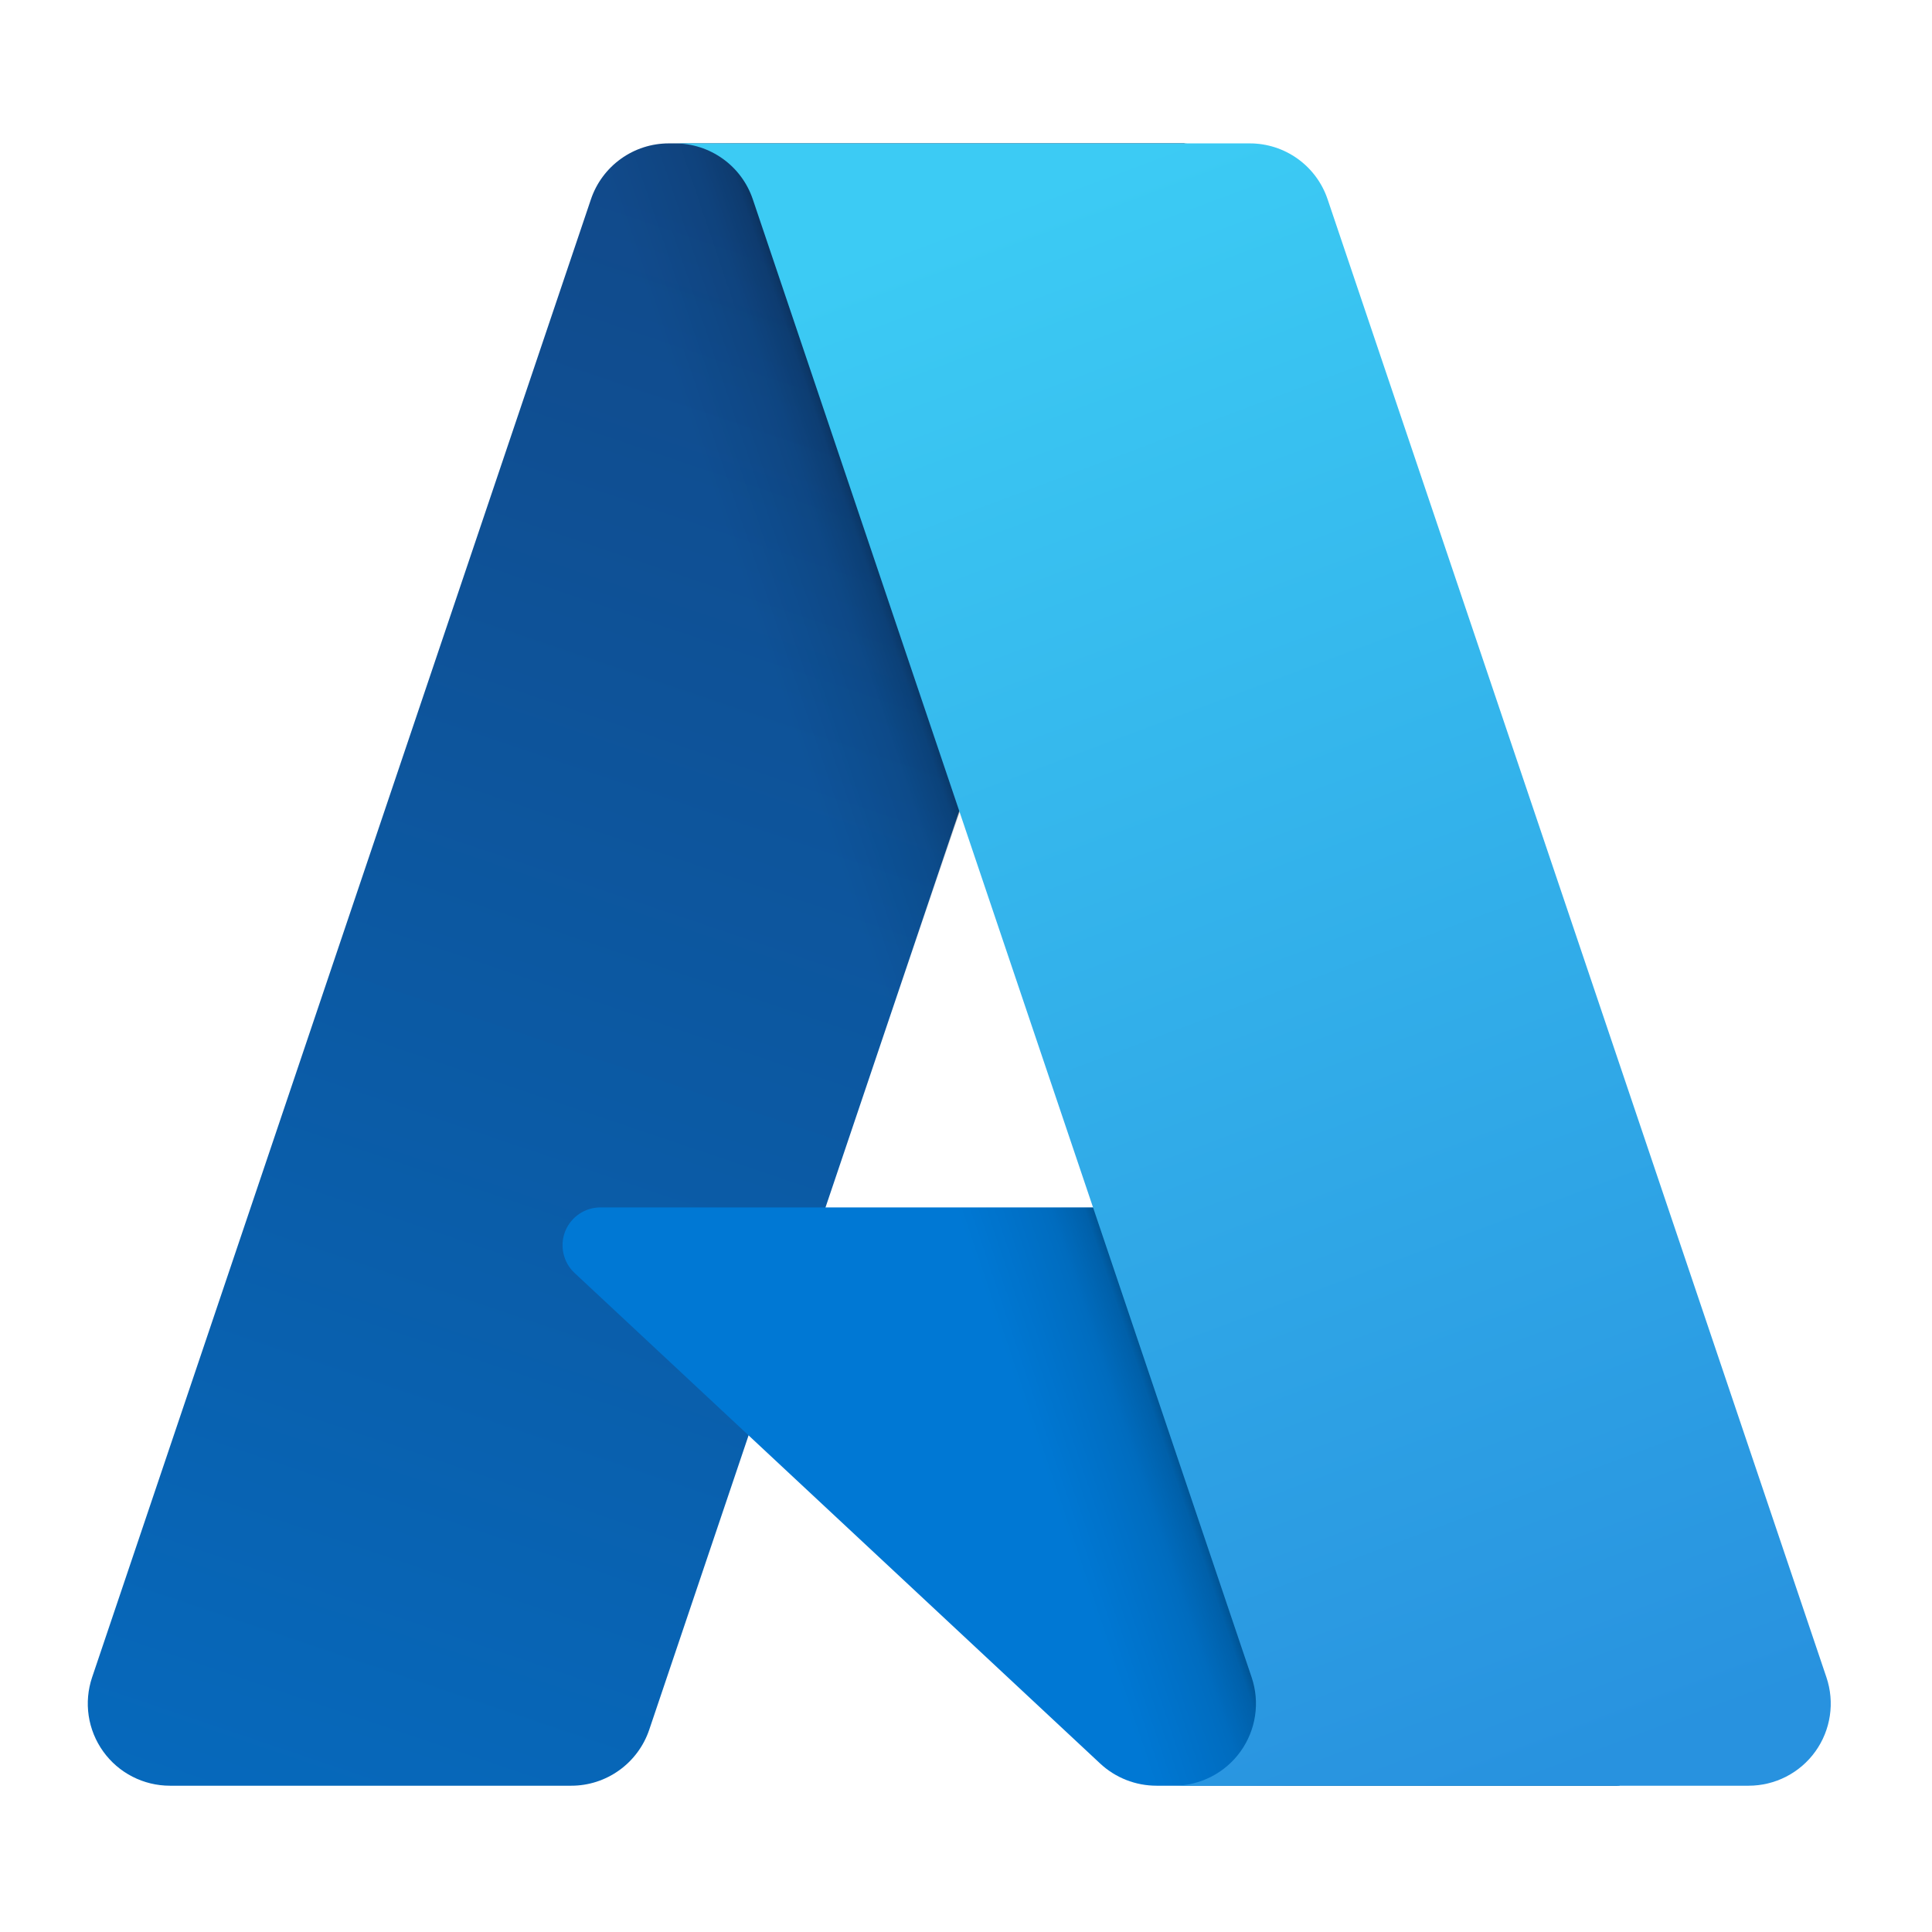
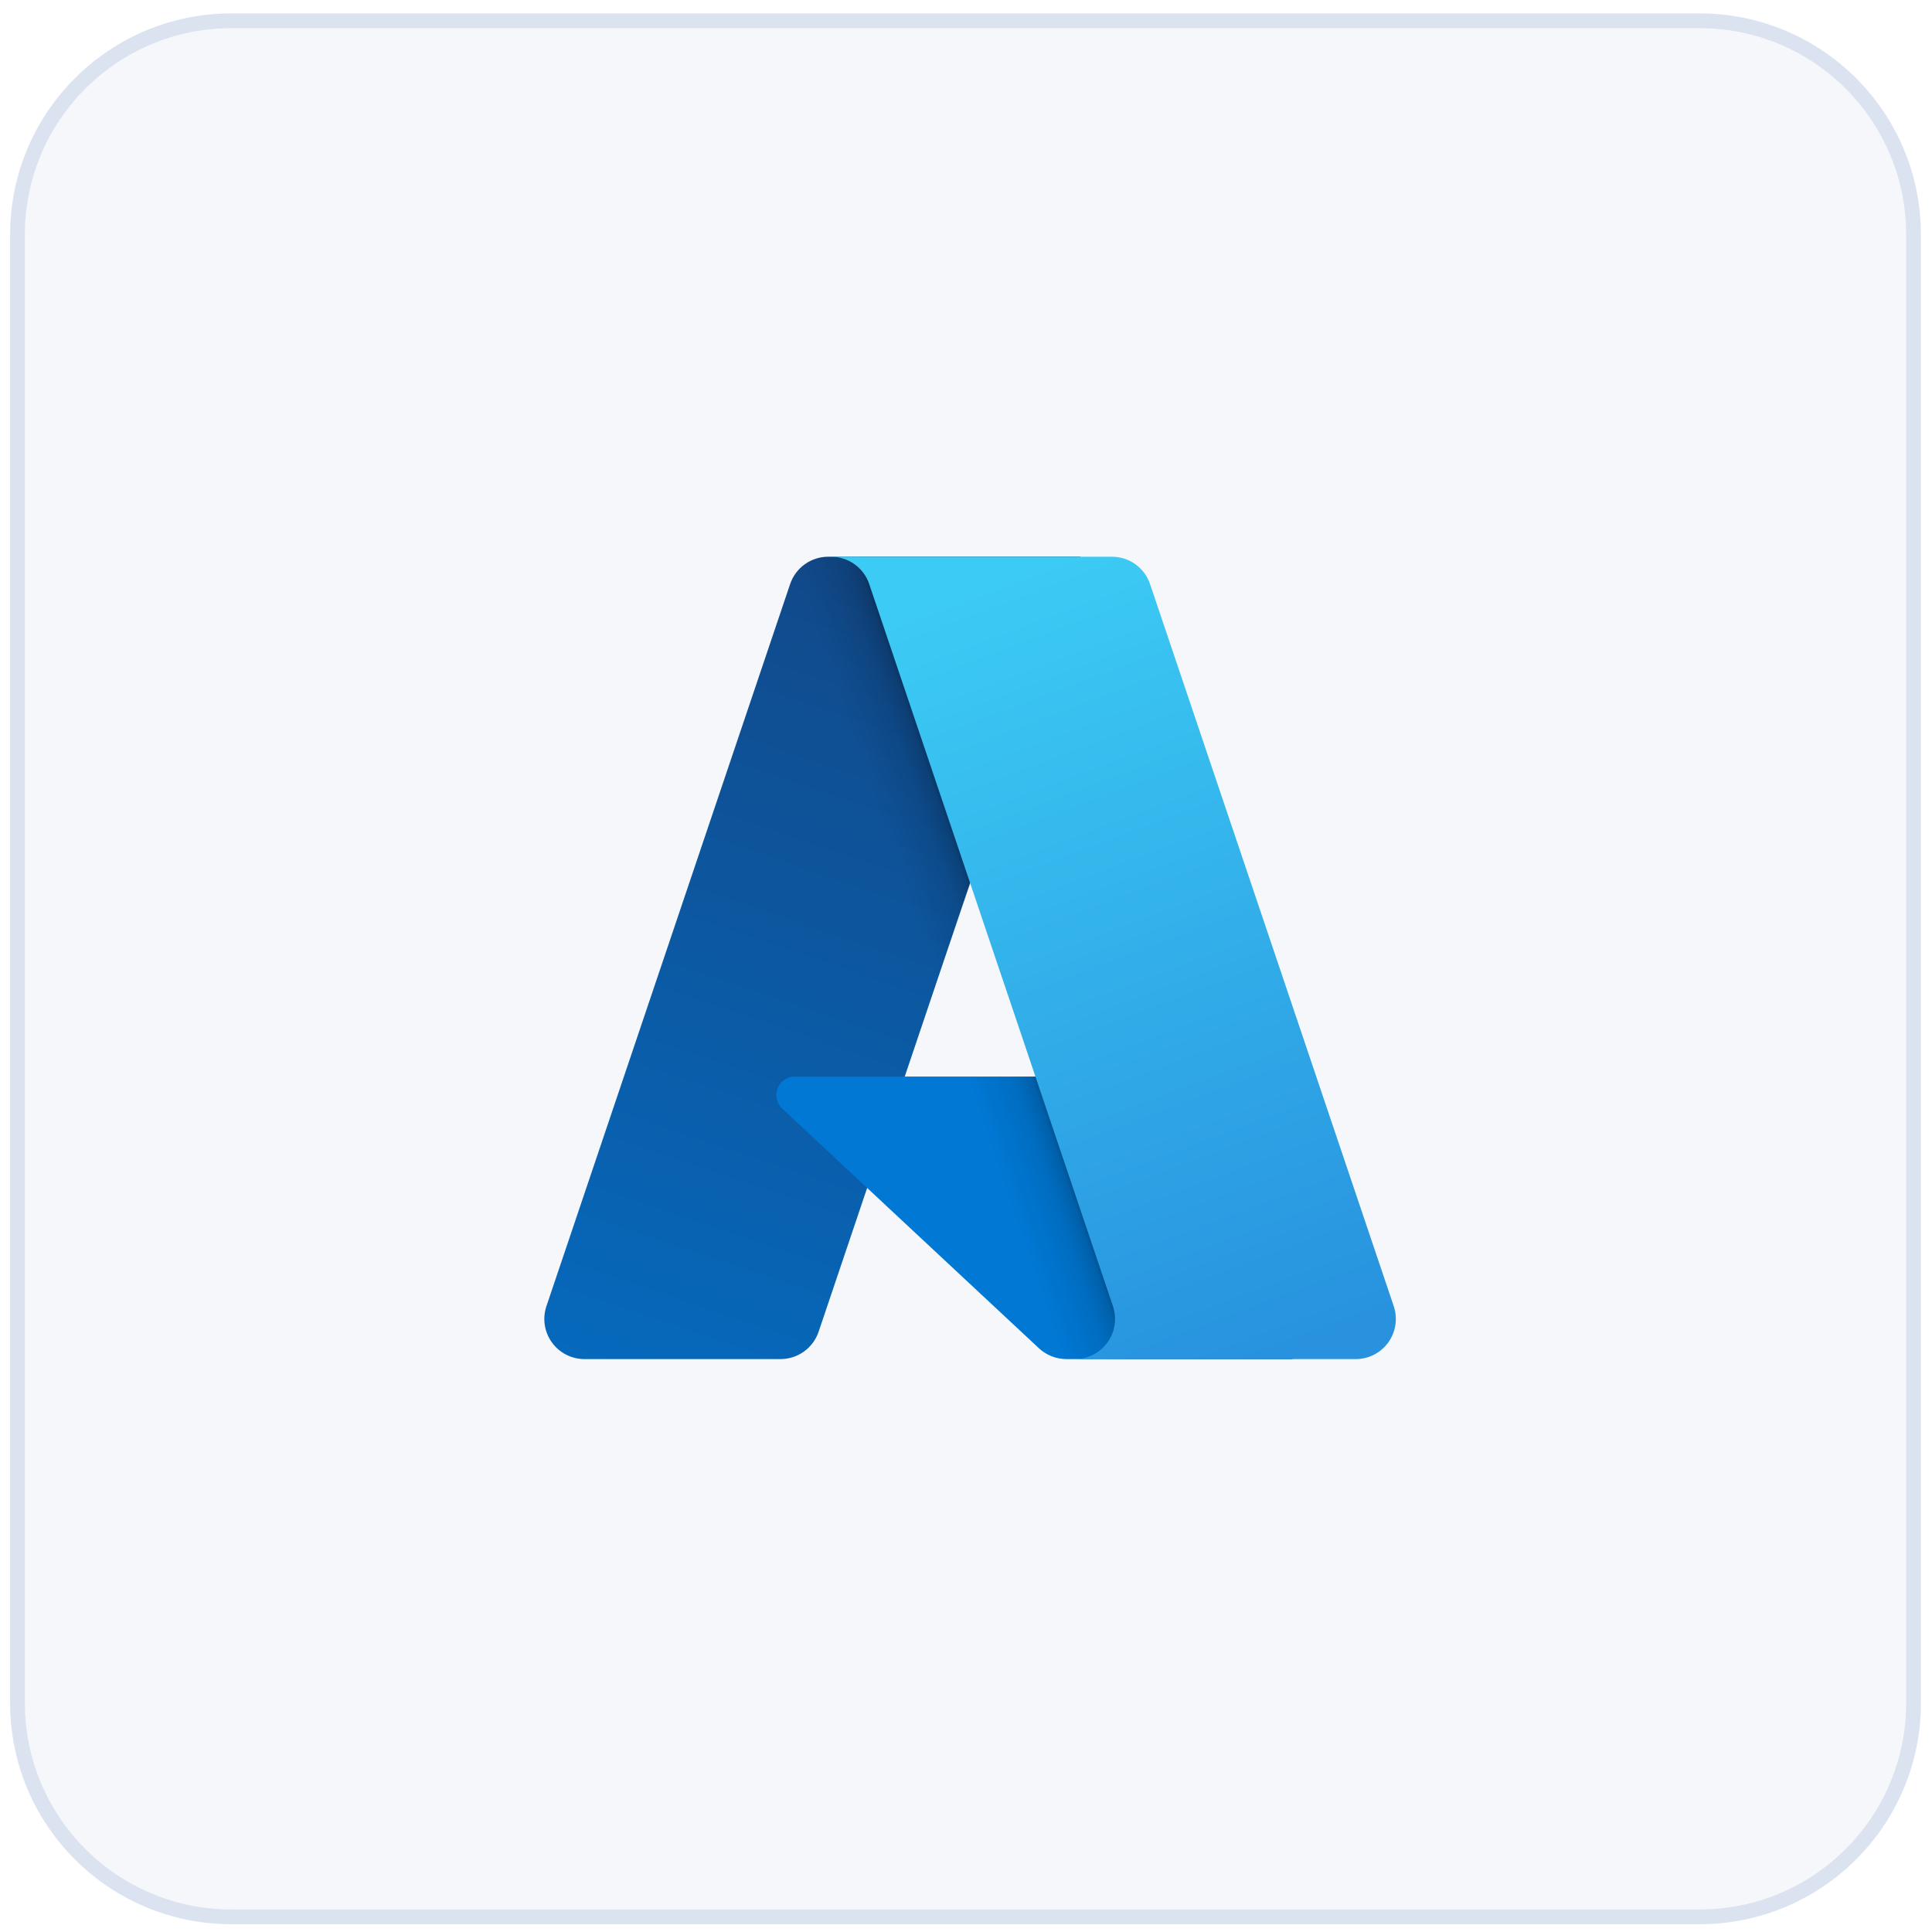
- <svg xmlns="http://www.w3.org/2000/svg" width="64" height="64" viewBox="0 0 64 64" fill="none">
-   <g id="Microsoft Azure ">
-     <path id="Vector" d="M22.157 4.75H39.242L21.506 57.301C21.323 57.841 20.976 58.31 20.513 58.642C20.05 58.975 19.495 59.154 18.925 59.154H5.628C5.197 59.154 4.771 59.051 4.387 58.854C4.002 58.657 3.671 58.371 3.419 58.02C3.167 57.669 3.002 57.264 2.938 56.837C2.874 56.41 2.913 55.974 3.051 55.564L19.575 6.603C19.757 6.063 20.105 5.593 20.568 5.261C21.031 4.928 21.586 4.75 22.157 4.75Z" fill="url(#paint0_linear_1185_4899)" />
-     <path id="Vector_2" d="M46.983 39.997H19.89C19.638 39.997 19.392 40.073 19.184 40.214C18.976 40.356 18.815 40.557 18.722 40.791C18.63 41.026 18.61 41.282 18.666 41.528C18.721 41.774 18.849 41.997 19.034 42.169L36.443 58.418C36.95 58.891 37.617 59.154 38.311 59.154H53.652L46.983 39.997Z" fill="#0078D4" />
-     <path id="Vector_3" d="M22.157 4.75C21.581 4.748 21.019 4.93 20.553 5.27C20.088 5.61 19.743 6.089 19.57 6.639L3.072 55.52C2.924 55.93 2.878 56.37 2.937 56.803C2.996 57.235 3.158 57.647 3.409 58.003C3.661 58.36 3.994 58.65 4.382 58.851C4.77 59.051 5.2 59.155 5.636 59.154H19.276C19.784 59.063 20.259 58.839 20.652 58.505C21.045 58.17 21.342 57.737 21.513 57.251L24.803 47.554L36.555 58.516C37.048 58.923 37.666 59.148 38.305 59.154H53.589L46.885 39.997L27.344 40.002L39.304 4.75H22.157Z" fill="url(#paint1_linear_1185_4899)" />
-     <path id="Vector_4" d="M43.978 6.6C43.796 6.061 43.45 5.592 42.987 5.26C42.525 4.928 41.97 4.75 41.401 4.75H22.359C22.929 4.75 23.483 4.929 23.946 5.261C24.408 5.592 24.755 6.061 24.937 6.6L41.462 55.564C41.6 55.973 41.639 56.409 41.575 56.836C41.511 57.264 41.346 57.669 41.094 58.02C40.842 58.371 40.511 58.657 40.126 58.854C39.742 59.051 39.316 59.154 38.884 59.154H57.926C58.358 59.154 58.784 59.051 59.168 58.854C59.552 58.657 59.884 58.371 60.136 58.02C60.388 57.669 60.552 57.263 60.616 56.836C60.68 56.409 60.641 55.973 60.503 55.564L43.978 6.6Z" fill="url(#paint2_linear_1185_4899)" />
-   </g>
+ <svg xmlns="http://www.w3.org/2000/svg" width="131" height="131" viewBox="0 0 131 131" fill="none">
+   <rect x="1.186" y="1.41" width="128.562" height="128.562" rx="14.5" fill="#F5F7FB" stroke="#DBE2F0" />
+   <path d="M56.157 37.75H73.242L55.506 90.301C55.323 90.841 54.976 91.31 54.513 91.642C54.05 91.975 53.495 92.153 52.925 92.154H39.628C39.197 92.154 38.771 92.051 38.387 91.854C38.002 91.657 37.671 91.371 37.419 91.02C37.167 90.669 37.002 90.264 36.938 89.837C36.874 89.41 36.913 88.974 37.051 88.564L53.575 39.603C53.757 39.063 54.105 38.593 54.568 38.261C55.031 37.928 55.586 37.75 56.157 37.75Z" fill="url(#paint0_linear_1185_4897)" />
+   <path d="M80.983 72.997H53.89C53.638 72.997 53.392 73.073 53.184 73.214C52.975 73.356 52.815 73.557 52.722 73.791C52.63 74.026 52.61 74.282 52.666 74.528C52.721 74.774 52.849 74.997 53.034 75.169L70.443 91.418C70.95 91.891 71.618 92.154 72.311 92.154H87.652L80.983 72.997Z" fill="#0078D4" />
+   <path d="M56.157 37.75C55.581 37.748 55.019 37.93 54.553 38.27C54.088 38.61 53.743 39.09 53.57 39.639L37.072 88.52C36.924 88.93 36.878 89.371 36.937 89.803C36.996 90.235 37.158 90.647 37.409 91.003C37.661 91.36 37.994 91.65 38.382 91.851C38.77 92.051 39.2 92.155 39.636 92.154H53.276C53.784 92.063 54.259 91.839 54.652 91.504C55.045 91.17 55.342 90.737 55.513 90.251L58.803 80.555L70.555 91.516C71.048 91.923 71.665 92.148 72.305 92.154H87.589L80.885 72.997L61.344 73.002L73.304 37.75H56.157Z" fill="url(#paint1_linear_1185_4897)" />
+   <path d="M77.978 39.6C77.796 39.061 77.45 38.592 76.987 38.26C76.525 37.928 75.97 37.75 75.401 37.75H56.359C56.929 37.75 57.483 37.929 57.946 38.261C58.408 38.593 58.755 39.061 58.937 39.6L75.462 88.564C75.6 88.973 75.639 89.409 75.575 89.836C75.511 90.263 75.346 90.669 75.094 91.02C74.842 91.371 74.51 91.657 74.126 91.854C73.742 92.051 73.316 92.154 72.884 92.154H91.926C92.358 92.154 92.784 92.051 93.168 91.854C93.552 91.657 93.884 91.371 94.136 91.02C94.388 90.669 94.552 90.263 94.616 89.836C94.68 89.409 94.641 88.973 94.503 88.564L77.978 39.6Z" fill="url(#paint2_linear_1185_4897)" />
  <defs>
-     <linearGradient id="paint0_linear_1185_4899" x1="28.384" y1="8.782" x2="10.64" y2="61.2" gradientUnits="userSpaceOnUse">
+     <linearGradient id="paint0_linear_1185_4897" x1="62.384" y1="41.782" x2="44.64" y2="94.2" gradientUnits="userSpaceOnUse">
      <stop stop-color="#114A8B" />
      <stop offset="1" stop-color="#0669BC" />
    </linearGradient>
-     <linearGradient id="paint1_linear_1185_4899" x1="33.927" y1="33.21" x2="29.822" y2="34.598" gradientUnits="userSpaceOnUse">
+     <linearGradient id="paint1_linear_1185_4897" x1="67.927" y1="66.21" x2="63.822" y2="67.598" gradientUnits="userSpaceOnUse">
      <stop stop-opacity="0.3" />
      <stop offset="0.071" stop-opacity="0.2" />
      <stop offset="0.321" stop-opacity="0.1" />
      <stop offset="0.623" stop-opacity="0.05" />
      <stop offset="1" stop-opacity="0" />
    </linearGradient>
-     <linearGradient id="paint2_linear_1185_4899" x1="31.668" y1="7.253" x2="51.145" y2="59.143" gradientUnits="userSpaceOnUse">
+     <linearGradient id="paint2_linear_1185_4897" x1="65.668" y1="40.253" x2="85.145" y2="92.143" gradientUnits="userSpaceOnUse">
      <stop stop-color="#3CCBF4" />
      <stop offset="1" stop-color="#2892DF" />
    </linearGradient>
  </defs>
</svg>
